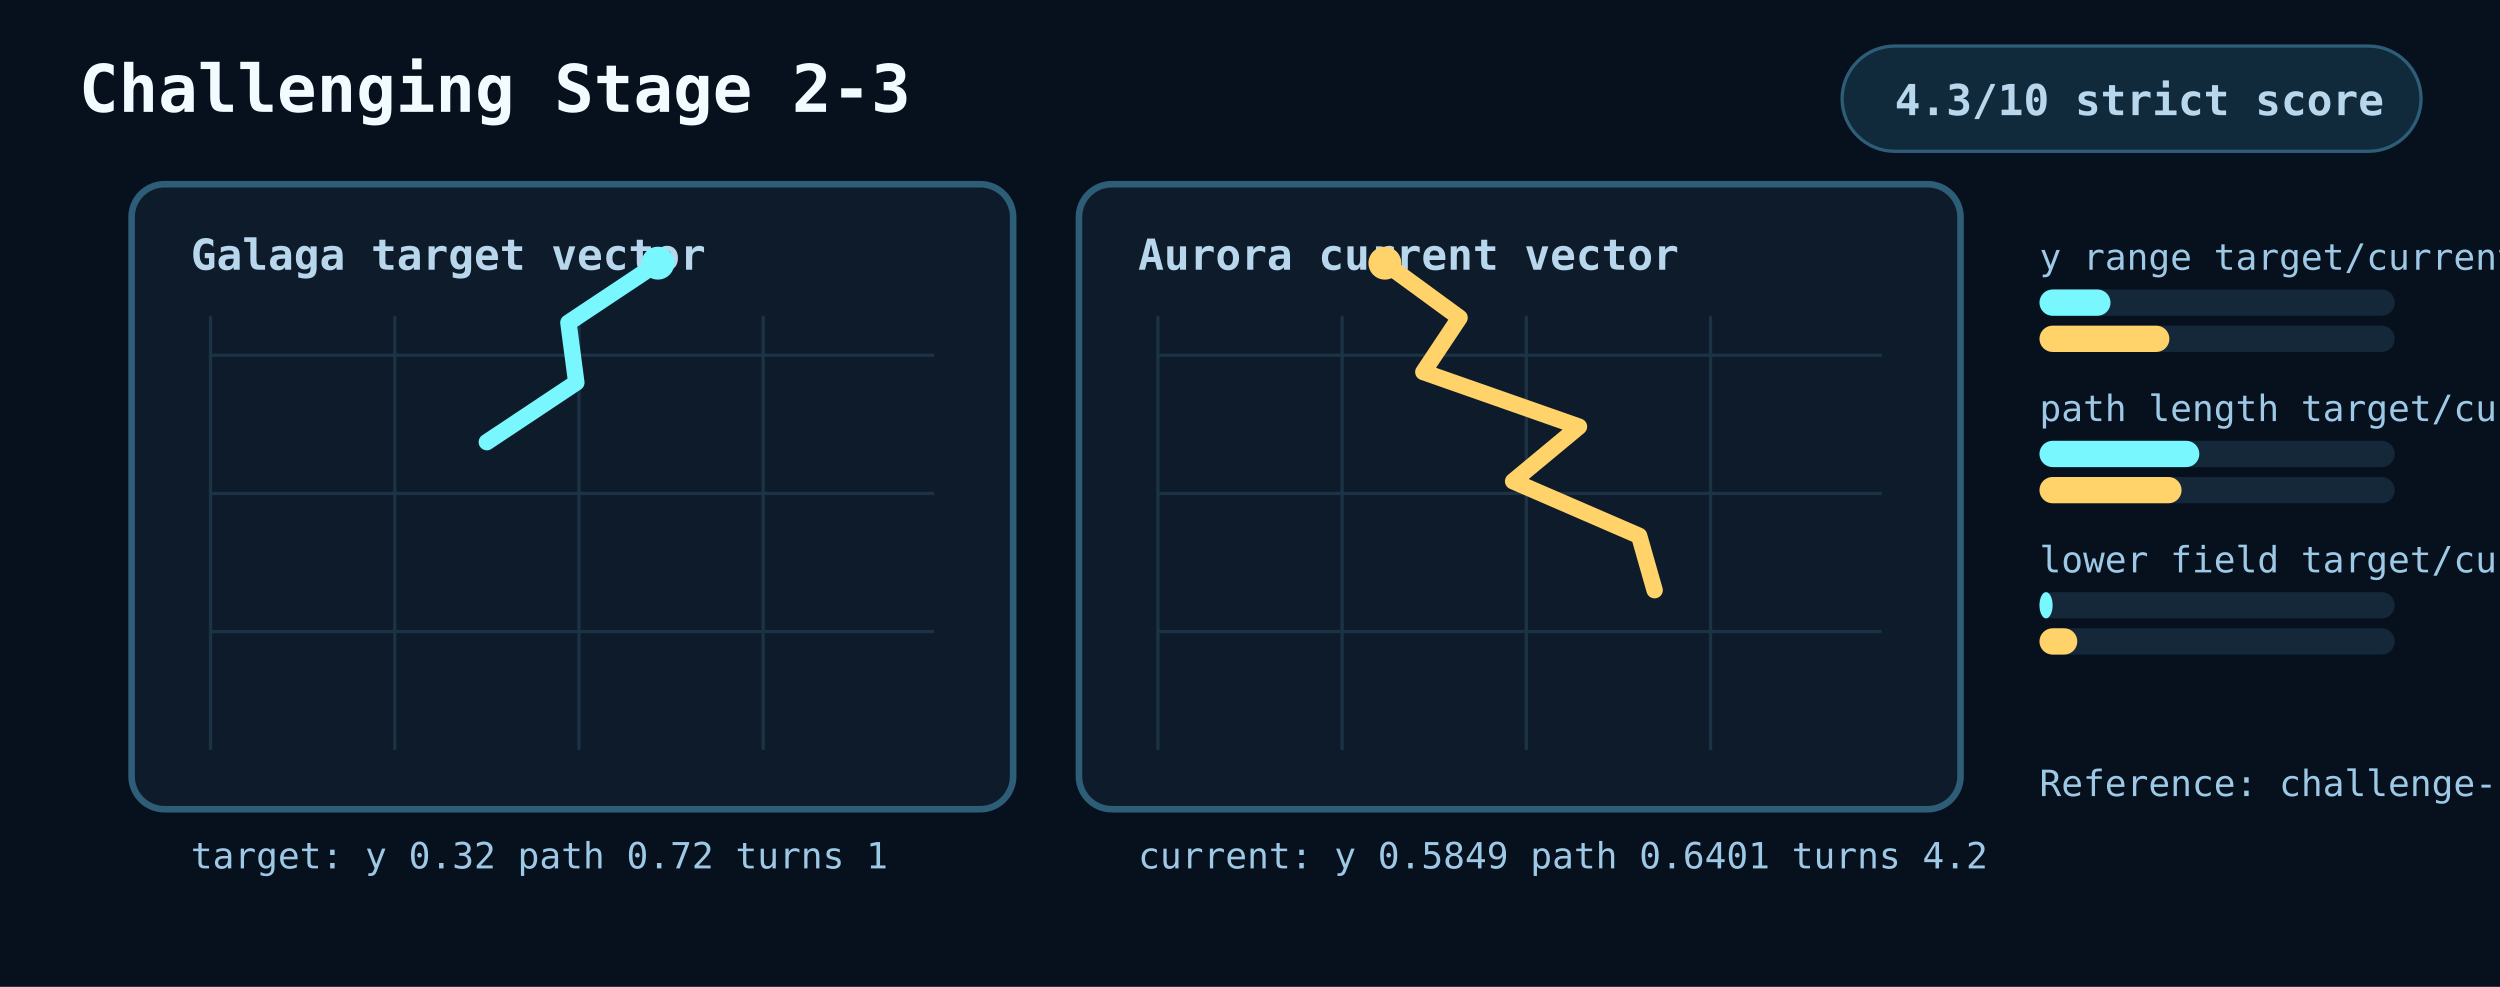
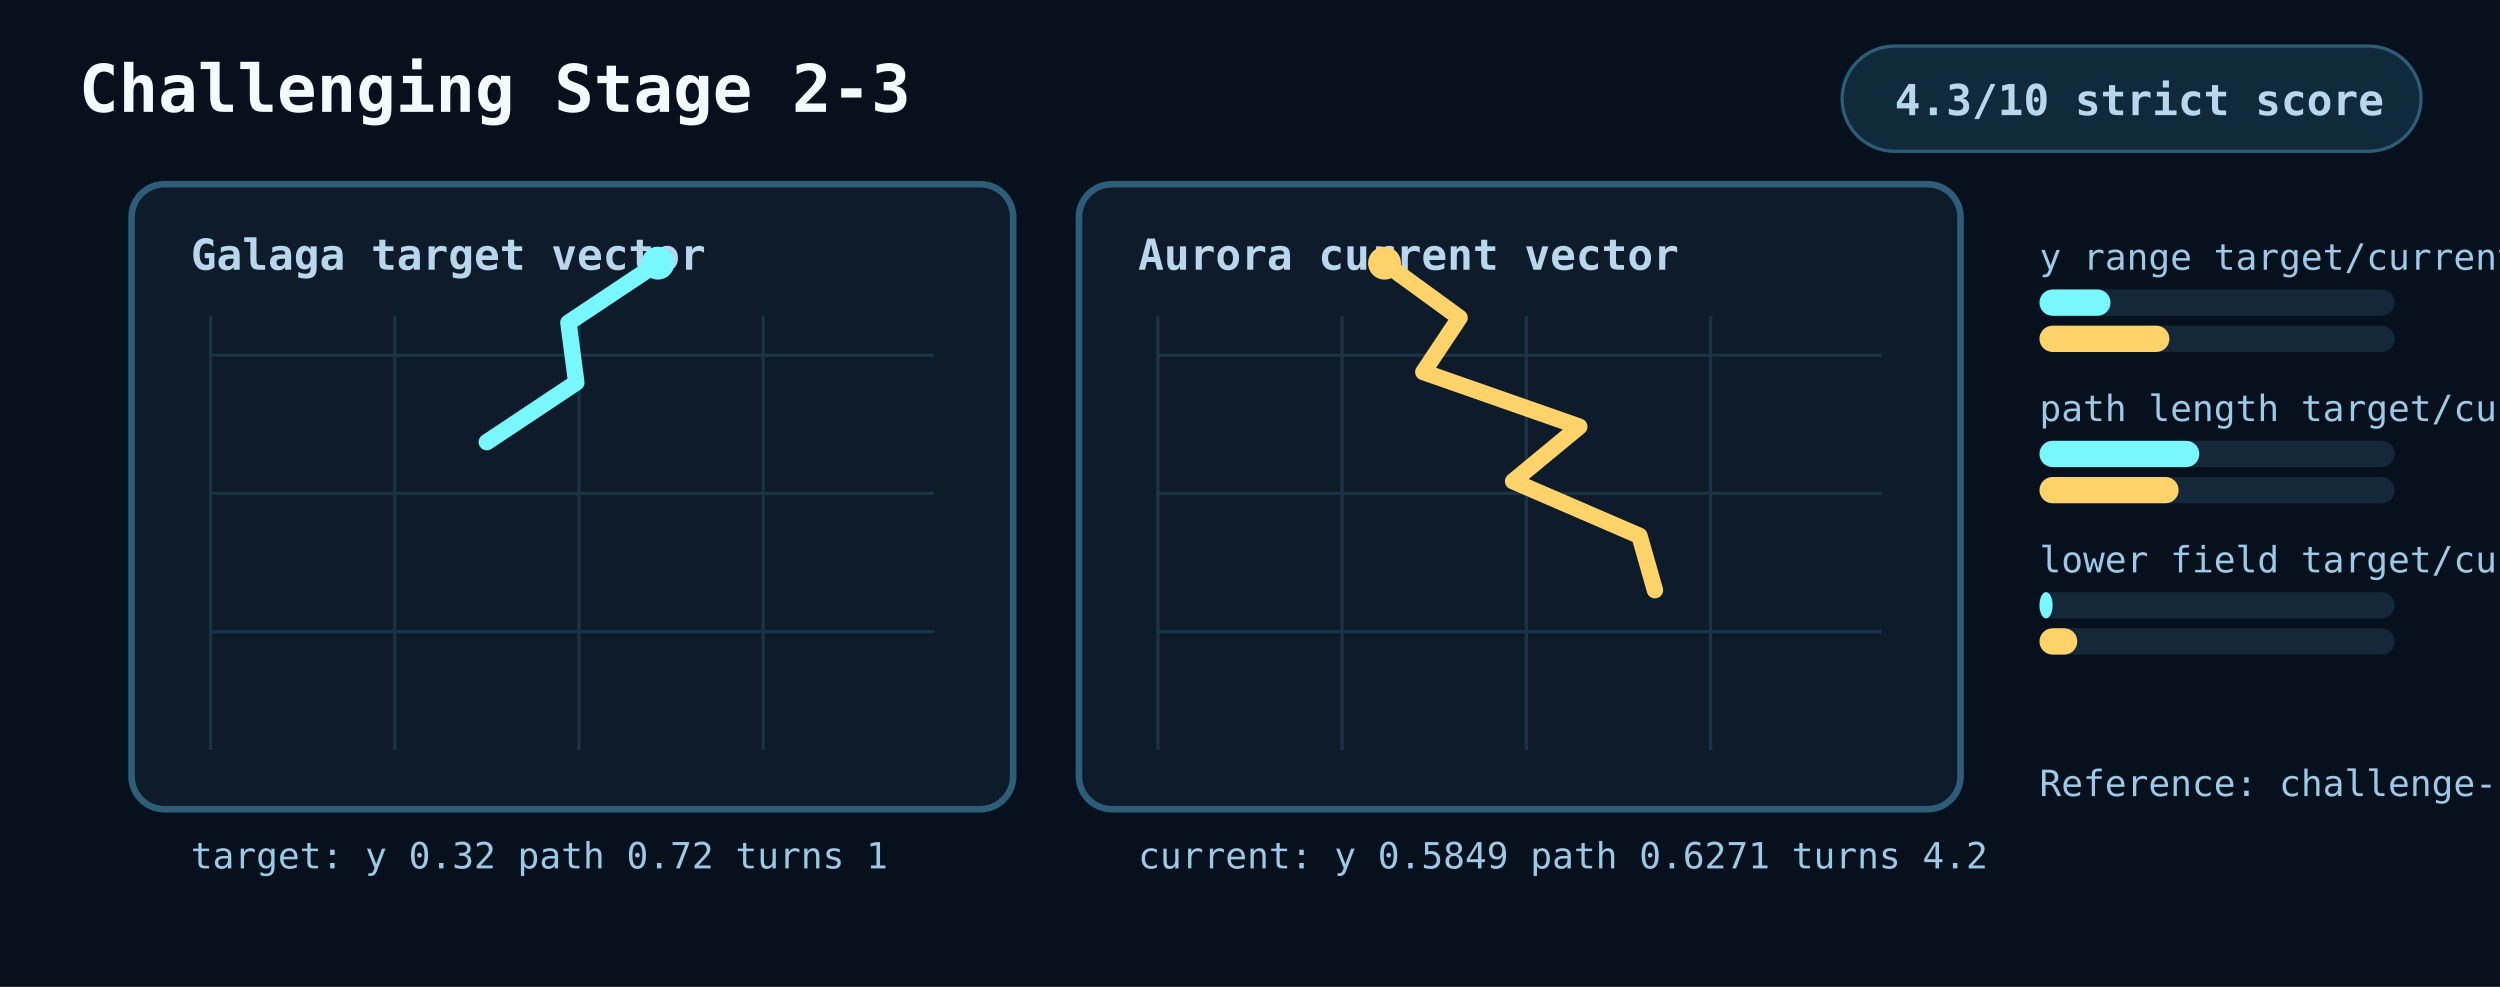
<svg xmlns="http://www.w3.org/2000/svg" width="760" height="300" viewBox="0 0 760 300" role="img" aria-labelledby="title desc">
  <style>
    .bg{fill:#06111d}.panel{fill:#0d1b2a;stroke:#2e5d78;stroke-width:2}.grid{stroke:#1b3344;stroke-width:1}.target{fill:none;stroke:#78f7ff;stroke-width:5;stroke-linecap:round;stroke-linejoin:round}.current{fill:none;stroke:#ffd36a;stroke-width:5;stroke-linecap:round;stroke-linejoin:round}.dotT{fill:#78f7ff}.dotC{fill:#ffd36a}.text{fill:#f2fbff;font:700 20px ui-monospace,Menlo,monospace}.small{fill:#b8d7ec;font:700 13px ui-monospace,Menlo,monospace}.tiny{fill:#9ec9e6;font:11px ui-monospace,Menlo,monospace}.barBg{fill:#14283a}.targetBar{fill:#78f7ff}.currentBar{fill:#ffd36a}.pill{fill:#102a3b;stroke:#2e5d78}
  </style>
  <rect class="bg" x="0" y="0" width="760" height="300" />
  <text class="text" x="24" y="34">Challenging Stage 2-3</text>
  <rect class="pill" x="560" y="14" width="176" height="32" rx="16" />
  <text class="small" x="576" y="35">4.3/10 strict score</text>
  <rect class="panel" x="40" y="56" width="268" height="190" rx="10" />
  <rect class="panel" x="328" y="56" width="268" height="190" rx="10" />
  <text class="small" x="58" y="82">Galaga target vector</text>
  <text class="small" x="346" y="82">Aurora current vector</text>
  <line class="grid" x1="64" y1="96" x2="64" y2="228" />
  <line class="grid" x1="352" y1="96" x2="352" y2="228" />
  <line class="grid" x1="120" y1="96" x2="120" y2="228" />
  <line class="grid" x1="408" y1="96" x2="408" y2="228" />
  <line class="grid" x1="176" y1="96" x2="176" y2="228" />
  <line class="grid" x1="464" y1="96" x2="464" y2="228" />
  <line class="grid" x1="232" y1="96" x2="232" y2="228" />
  <line class="grid" x1="520" y1="96" x2="520" y2="228" />
  <line class="grid" x1="64" y1="108" x2="284" y2="108" />
  <line class="grid" x1="352" y1="108" x2="572" y2="108" />
  <line class="grid" x1="64" y1="150" x2="284" y2="150" />
  <line class="grid" x1="352" y1="150" x2="572" y2="150" />
  <line class="grid" x1="64" y1="192" x2="284" y2="192" />
  <line class="grid" x1="352" y1="192" x2="572" y2="192" />
  <polyline class="target" points="200,80 172.8,98.1 175.2,116.3 148,134.4" />
-   <polyline class="current" points="421,80 443.7,96.6 432.7,113.1 480,129.7 460,146.3 498.3,162.9 503,179.4" />
+   <polyline class="current" points="420.9,80 443.7,96.6 432.7,113.1 480.1,129.7 460,146.3 498.4,162.9 503.1,179.4" />
  <circle class="dotT" cx="200" cy="80" r="5" />
-   <circle class="dotC" cx="421" cy="80" r="5" />
+   <circle class="dotC" cx="420.9" cy="80" r="5" />
  <text class="tiny" x="58" y="264">target: y 0.32 path 0.72 turns 1</text>
-   <text class="tiny" x="346" y="264">current: y 0.5849 path 0.6401 turns 4.2</text>
+   <text class="tiny" x="346" y="264">current: y 0.5849 path 0.6271 turns 4.2</text>
  <g>
    <text x="620" y="82" class="tiny">y range target/current</text>
    <rect x="620" y="88" width="108" height="8" rx="4" class="barBg" />
    <rect x="620" y="88" width="21.6" height="8" rx="4" class="targetBar" />
    <rect x="620" y="99" width="108" height="8" rx="4" class="barBg" />
    <rect x="620" y="99" width="39.5" height="8" rx="4" class="currentBar" />
  </g>
  <g>
    <text x="620" y="128" class="tiny">path length target/current</text>
    <rect x="620" y="134" width="108" height="8" rx="4" class="barBg" />
    <rect x="620" y="134" width="48.6" height="8" rx="4" class="targetBar" />
    <rect x="620" y="145" width="108" height="8" rx="4" class="barBg" />
-     <rect x="620" y="145" width="43.2" height="8" rx="4" class="currentBar" />
+     <rect x="620" y="145" width="42.3" height="8" rx="4" class="currentBar" />
  </g>
  <g>
    <text x="620" y="174" class="tiny">lower field target/current</text>
    <rect x="620" y="180" width="108" height="8" rx="4" class="barBg" />
    <rect x="620" y="180" width="4" height="8" rx="4" class="targetBar" />
    <rect x="620" y="191" width="108" height="8" rx="4" class="barBg" />
    <rect x="620" y="191" width="11.5" height="8" rx="4" class="currentBar" />
  </g>
  <text class="tiny" x="620" y="242">Reference: challenge-1-late-wave-group-4</text>
</svg>
